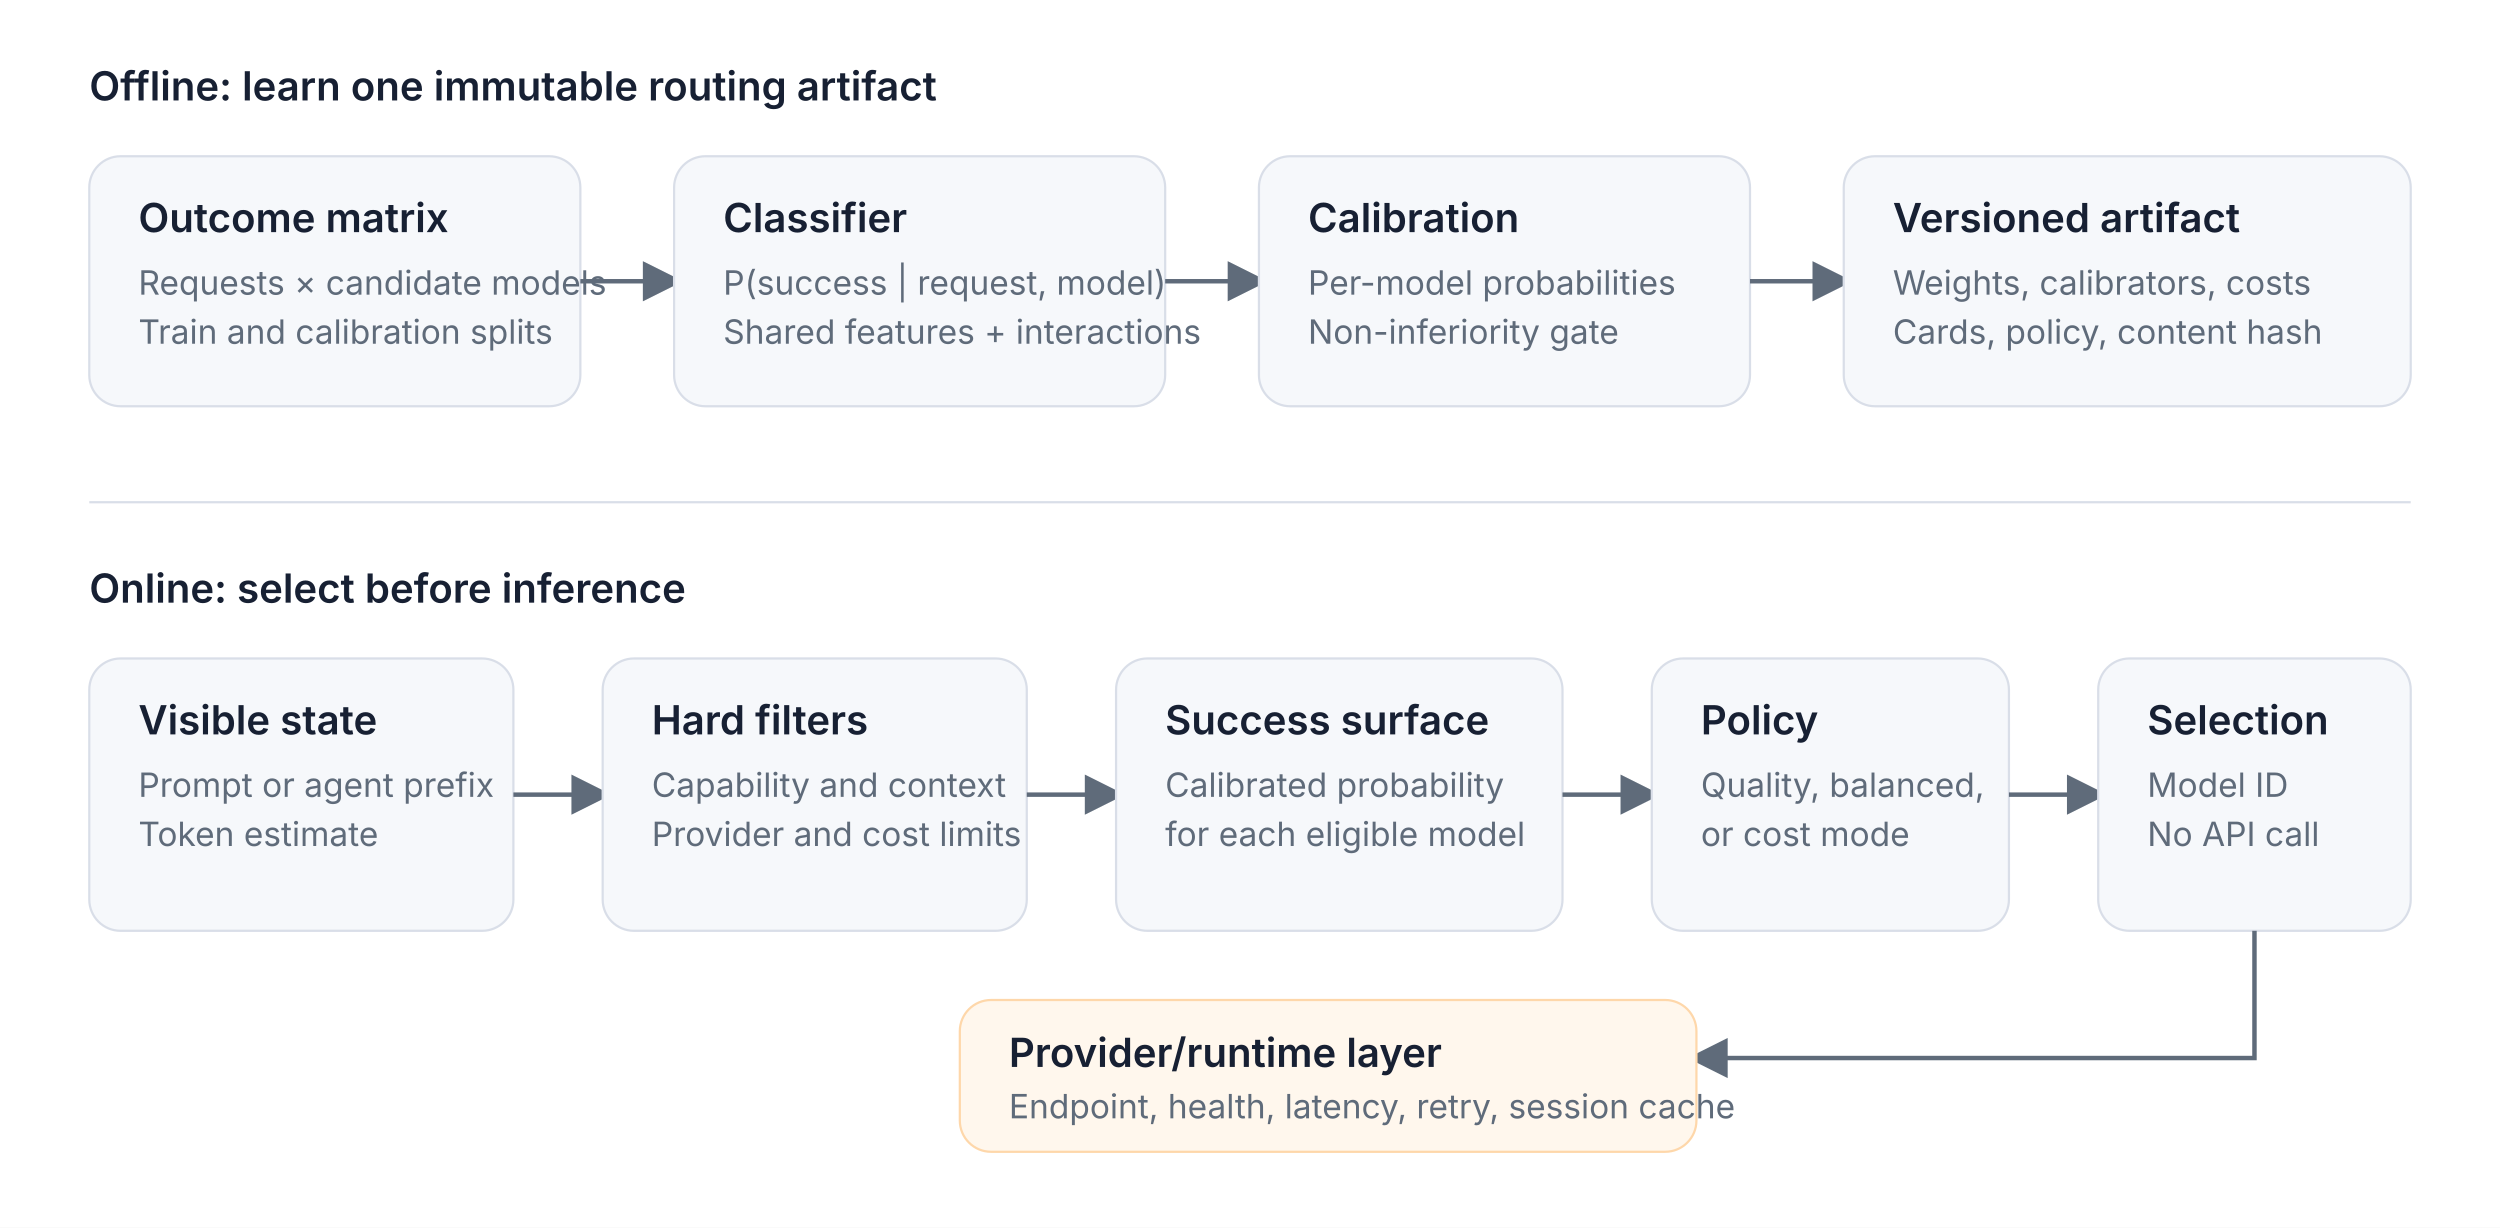
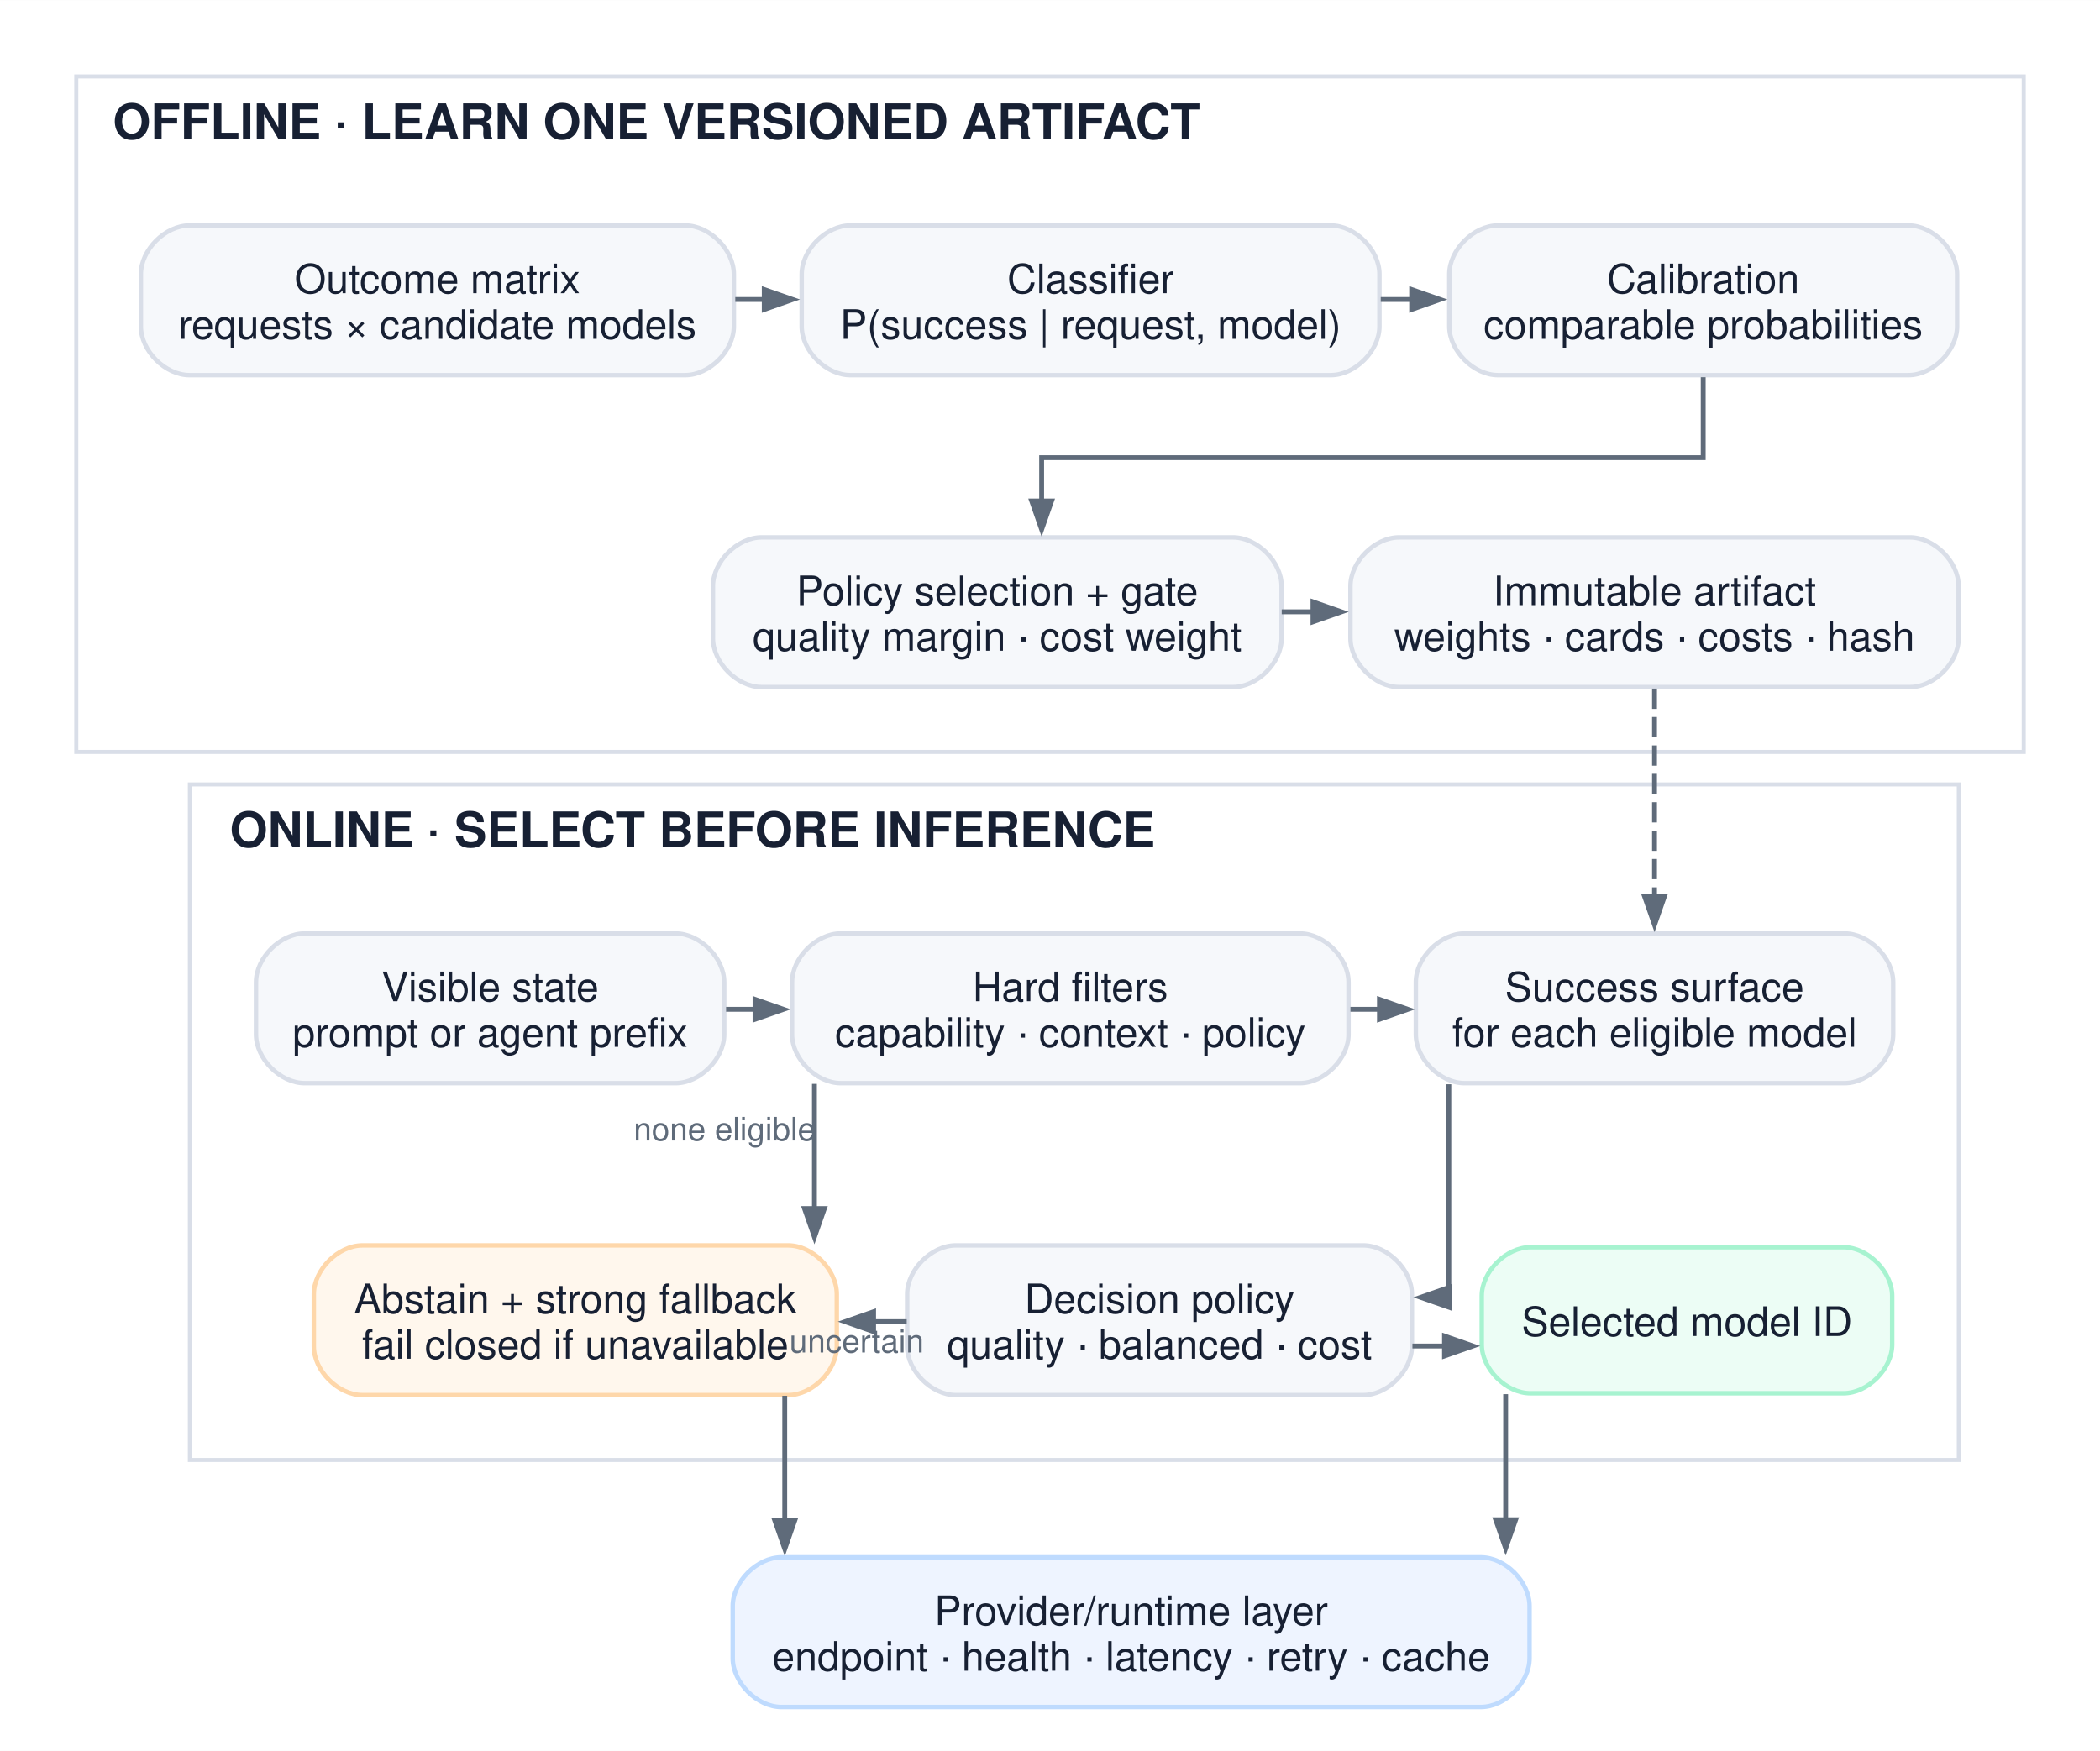
- <svg xmlns="http://www.w3.org/2000/svg" width="1120" height="550" viewBox="0 0 1120 550" role="img" aria-labelledby="title desc">
-   <rect width="1120" height="550" fill="#ffffff" />
-   <style>
-     text { font-family: Inter, ui-sans-serif, system-ui, -apple-system, BlinkMacSystemFont, "Segoe UI", sans-serif; fill: #172033; }
-     .label { font-size: 18px; font-weight: 600; }
-     .small { font-size: 15px; fill: #5f6b7a; }
-     .tick { font-size: 14px; fill: #5f6b7a; }
-     .number { font-size: 24px; font-weight: 700; }
-   </style>
-   <defs>
-     <marker id="arrow" markerWidth="9" markerHeight="9" refX="7" refY="4.5" orient="auto">
-       <path d="M0,0 L9,4.5 L0,9 z" fill="#5f6b7a" />
-     </marker>
-   </defs>
-   <text x="40" y="45" class="label">Offline: learn one immutable routing artifact</text>
-   <rect x="40" y="70" width="220" height="112" rx="14" fill="#f6f8fb" stroke="#d9dee8" />
-   <text x="62" y="104" class="label">Outcome matrix</text>
-   <text x="62" y="132" class="small">Requests × candidate models</text>
-   <text x="62" y="154" class="small">Train and calibration splits</text>
-   <path d="M 260 126 H 302" stroke="#5f6b7a" stroke-width="2" marker-end="url(#arrow)" fill="none" />
-   <rect x="302" y="70" width="220" height="112" rx="14" fill="#f6f8fb" stroke="#d9dee8" />
-   <text x="324" y="104" class="label">Classifier</text>
-   <text x="324" y="132" class="small">P(success | request, model)</text>
-   <text x="324" y="154" class="small">Shared features + interactions</text>
-   <path d="M 522 126 H 564" stroke="#5f6b7a" stroke-width="2" marker-end="url(#arrow)" fill="none" />
-   <rect x="564" y="70" width="220" height="112" rx="14" fill="#f6f8fb" stroke="#d9dee8" />
-   <text x="586" y="104" class="label">Calibration</text>
-   <text x="586" y="132" class="small">Per-model probabilities</text>
-   <text x="586" y="154" class="small">Non-inferiority gate</text>
-   <path d="M 784 126 H 826" stroke="#5f6b7a" stroke-width="2" marker-end="url(#arrow)" fill="none" />
-   <rect x="826" y="70" width="254" height="112" rx="14" fill="#f6f8fb" stroke="#d9dee8" />
-   <text x="848" y="104" class="label">Versioned artifact</text>
-   <text x="848" y="132" class="small">Weights, calibrators, costs</text>
-   <text x="848" y="154" class="small">Cards, policy, content hash</text>
-   <line x1="40" y1="225" x2="1080" y2="225" stroke="#d9dee8" />
-   <text x="40" y="270" class="label">Online: select before inference</text>
-   <rect x="40" y="295" width="190" height="122" rx="14" fill="#f6f8fb" stroke="#d9dee8" />
-   <text x="62" y="329" class="label">Visible state</text>
-   <text x="62" y="357" class="small">Prompt or agent prefix</text>
-   <text x="62" y="379" class="small">Token estimate</text>
-   <path d="M 230 356 H 270" stroke="#5f6b7a" stroke-width="2" marker-end="url(#arrow)" fill="none" />
-   <rect x="270" y="295" width="190" height="122" rx="14" fill="#f6f8fb" stroke="#d9dee8" />
-   <text x="292" y="329" class="label">Hard filters</text>
-   <text x="292" y="357" class="small">Capability and context</text>
-   <text x="292" y="379" class="small">Provider and cost limits</text>
-   <path d="M 460 356 H 500" stroke="#5f6b7a" stroke-width="2" marker-end="url(#arrow)" fill="none" />
-   <rect x="500" y="295" width="200" height="122" rx="14" fill="#f6f8fb" stroke="#d9dee8" />
-   <text x="522" y="329" class="label">Success surface</text>
-   <text x="522" y="357" class="small">Calibrated probability</text>
-   <text x="522" y="379" class="small">for each eligible model</text>
-   <path d="M 700 356 H 740" stroke="#5f6b7a" stroke-width="2" marker-end="url(#arrow)" fill="none" />
-   <rect x="740" y="295" width="160" height="122" rx="14" fill="#f6f8fb" stroke="#d9dee8" />
-   <text x="762" y="329" class="label">Policy</text>
-   <text x="762" y="357" class="small">Quality, balanced,</text>
-   <text x="762" y="379" class="small">or cost mode</text>
-   <path d="M 900 356 H 940" stroke="#5f6b7a" stroke-width="2" marker-end="url(#arrow)" fill="none" />
-   <rect x="940" y="295" width="140" height="122" rx="14" fill="#f6f8fb" stroke="#d9dee8" />
-   <text x="962" y="329" class="label">Selection</text>
-   <text x="962" y="357" class="small">Model ID</text>
-   <text x="962" y="379" class="small">No API call</text>
-   <path d="M1010 417 V474 H760" stroke="#5f6b7a" stroke-width="2" marker-end="url(#arrow)" fill="none" />
-   <rect x="430" y="448" width="330" height="68" rx="14" fill="#fff7ed" stroke="#fed7aa" />
-   <text x="452" y="478" class="label">Provider/runtime layer</text>
-   <text x="452" y="501" class="small">Endpoint, health, latency, retry, session cache</text>
+ <svg xmlns="http://www.w3.org/2000/svg" width="518pt" height="432pt" viewBox="0.00 0.00 517.60 431.60">
+   <g id="graph0" class="graph" transform="scale(1 1) rotate(0) translate(10.8 420.8)">
+     <polygon fill="white" stroke="none" points="-10.8,10.8 -10.8,-420.8 506.8,-420.8 506.8,10.8 -10.8,10.8" />
+     <g id="clust1" class="cluster">
+       <polygon fill="white" stroke="#d9dee8" points="8,-235.45 8,-402 488,-402 488,-235.45 8,-235.45" />
+       <text text-anchor="middle" x="151" y="-386.6" font-family="Helvetica,sans-Serif" font-weight="bold" font-size="12.00" fill="#172033">OFFLINE · LEARN ONE VERSIONED ARTIFACT</text>
+     </g>
+     <g id="clust4" class="cluster">
+       <polygon fill="white" stroke="#d9dee8" points="36,-60.9 36,-227.45 472,-227.45 472,-60.9 36,-60.9" />
+       <text text-anchor="middle" x="159.88" y="-212.05" font-family="Helvetica,sans-Serif" font-weight="bold" font-size="12.00" fill="#172033">ONLINE · SELECT BEFORE INFERENCE</text>
+     </g>
+     <g id="node1" class="node">
+       <path fill="#f6f8fb" stroke="#d9dee8" stroke-width="1.1" d="M158.08,-365.25C158.08,-365.25 35.92,-365.25 35.92,-365.25 29.92,-365.25 23.92,-359.25 23.92,-353.25 23.92,-353.25 23.92,-340.35 23.92,-340.35 23.92,-334.35 29.92,-328.35 35.92,-328.35 35.92,-328.35 158.08,-328.35 158.08,-328.35 164.08,-328.35 170.08,-334.35 170.08,-340.35 170.08,-340.35 170.08,-353.25 170.08,-353.25 170.08,-359.25 164.08,-365.25 158.08,-365.25" />
+       <text text-anchor="middle" x="97" y="-348.55" font-family="Helvetica,sans-Serif" font-size="10.00" fill="#172033">Outcome matrix</text>
+       <text text-anchor="middle" x="97" y="-337.3" font-family="Helvetica,sans-Serif" font-size="10.00" fill="#172033">requests × candidate models</text>
+     </g>
+     <g id="node2" class="node">
+       <path fill="#f6f8fb" stroke="#d9dee8" stroke-width="1.1" d="M317.2,-365.25C317.2,-365.25 198.8,-365.25 198.8,-365.25 192.8,-365.25 186.8,-359.25 186.8,-353.25 186.8,-353.25 186.8,-340.35 186.8,-340.35 186.8,-334.35 192.8,-328.35 198.8,-328.35 198.8,-328.35 317.2,-328.35 317.2,-328.35 323.2,-328.35 329.2,-334.35 329.2,-340.35 329.2,-340.35 329.2,-353.25 329.2,-353.25 329.2,-359.25 323.2,-365.25 317.2,-365.25" />
+       <text text-anchor="middle" x="258" y="-348.55" font-family="Helvetica,sans-Serif" font-size="10.00" fill="#172033">Classifier</text>
+       <text text-anchor="middle" x="258" y="-337.3" font-family="Helvetica,sans-Serif" font-size="10.00" fill="#172033">P(success | request, model)</text>
+     </g>
+     <g id="edge1" class="edge">
+       <path fill="none" stroke="#5f6b7a" stroke-width="1.2" d="M170.43,-347C170.43,-347 177.57,-347 177.57,-347" />
+       <polygon fill="#5f6b7a" stroke="#5f6b7a" stroke-width="1.2" points="177.57,-349.45 184.57,-347 177.57,-344.55 177.57,-349.45" />
+     </g>
+     <g id="node3" class="node">
+       <path fill="#f6f8fb" stroke="#d9dee8" stroke-width="1.1" d="M459.58,-365.25C459.58,-365.25 358.42,-365.25 358.42,-365.25 352.42,-365.25 346.42,-359.25 346.42,-353.25 346.42,-353.25 346.42,-340.35 346.42,-340.35 346.42,-334.35 352.42,-328.35 358.42,-328.35 358.42,-328.35 459.58,-328.35 459.58,-328.35 465.58,-328.35 471.58,-334.35 471.58,-340.35 471.58,-340.35 471.58,-353.25 471.58,-353.25 471.58,-359.25 465.58,-365.25 459.58,-365.25" />
+       <text text-anchor="middle" x="409" y="-348.55" font-family="Helvetica,sans-Serif" font-size="10.00" fill="#172033">Calibration</text>
+       <text text-anchor="middle" x="409" y="-337.3" font-family="Helvetica,sans-Serif" font-size="10.00" fill="#172033">comparable probabilities</text>
+     </g>
+     <g id="edge2" class="edge">
+       <path fill="none" stroke="#5f6b7a" stroke-width="1.2" d="M329.52,-347C329.52,-347 337.14,-347 337.14,-347" />
+       <polygon fill="#5f6b7a" stroke="#5f6b7a" stroke-width="1.2" points="337.14,-349.45 344.14,-347 337.14,-344.55 337.14,-349.45" />
+     </g>
+     <g id="node4" class="node">
+       <path fill="#f6f8fb" stroke="#d9dee8" stroke-width="1.1" d="M293.08,-288.35C293.08,-288.35 176.92,-288.35 176.92,-288.35 170.92,-288.35 164.92,-282.35 164.92,-276.35 164.92,-276.35 164.92,-263.45 164.92,-263.45 164.92,-257.45 170.92,-251.45 176.92,-251.45 176.92,-251.45 293.08,-251.45 293.08,-251.45 299.08,-251.45 305.08,-257.45 305.08,-263.45 305.08,-263.45 305.08,-276.35 305.08,-276.35 305.08,-282.35 299.08,-288.35 293.08,-288.35" />
+       <text text-anchor="middle" x="235" y="-271.65" font-family="Helvetica,sans-Serif" font-size="10.00" fill="#172033">Policy selection + gate</text>
+       <text text-anchor="middle" x="235" y="-260.4" font-family="Helvetica,sans-Serif" font-size="10.00" fill="#172033">quality margin · cost weight</text>
+     </g>
+     <g id="edge3" class="edge">
+       <path fill="none" stroke="#5f6b7a" stroke-width="1.2" d="M409,-327.85C409,-318.01 409,-308 409,-308 409,-308 245.94,-308 245.94,-308 245.94,-308 245.94,-297.32 245.94,-297.32" />
+       <polygon fill="#5f6b7a" stroke="#5f6b7a" stroke-width="1.2" points="248.39,-297.32 245.94,-290.32 243.49,-297.32 248.39,-297.32" />
+     </g>
+     <g id="node5" class="node">
+       <path fill="#f6f8fb" stroke="#d9dee8" stroke-width="1.1" d="M459.95,-288.35C459.95,-288.35 334.05,-288.35 334.05,-288.35 328.05,-288.35 322.05,-282.35 322.05,-276.35 322.05,-276.35 322.05,-263.45 322.05,-263.45 322.05,-257.45 328.05,-251.45 334.05,-251.45 334.05,-251.45 459.95,-251.45 459.95,-251.45 465.95,-251.45 471.95,-257.45 471.95,-263.45 471.95,-263.45 471.95,-276.35 471.95,-276.35 471.95,-282.35 465.95,-288.35 459.95,-288.35" />
+       <text text-anchor="middle" x="397" y="-271.65" font-family="Helvetica,sans-Serif" font-size="10.00" fill="#172033">Immutable artifact</text>
+       <text text-anchor="middle" x="397" y="-260.4" font-family="Helvetica,sans-Serif" font-size="10.00" fill="#172033">weights · cards · costs · hash</text>
+     </g>
+     <g id="edge4" class="edge">
+       <path fill="none" stroke="#5f6b7a" stroke-width="1.2" d="M305.11,-270C305.11,-270 312.82,-270 312.82,-270" />
+       <polygon fill="#5f6b7a" stroke="#5f6b7a" stroke-width="1.2" points="312.82,-272.45 319.82,-270 312.82,-267.55 312.82,-272.45" />
+     </g>
+     <g id="node8" class="node">
+       <path fill="#f6f8fb" stroke="#d9dee8" stroke-width="1.1" d="M443.83,-190.7C443.83,-190.7 350.17,-190.7 350.17,-190.7 344.17,-190.7 338.17,-184.7 338.17,-178.7 338.17,-178.7 338.17,-165.8 338.17,-165.8 338.17,-159.8 344.17,-153.8 350.17,-153.8 350.17,-153.8 443.83,-153.8 443.83,-153.8 449.83,-153.8 455.83,-159.8 455.83,-165.8 455.83,-165.8 455.83,-178.7 455.83,-178.7 455.83,-184.7 449.83,-190.7 443.83,-190.7" />
+       <text text-anchor="middle" x="397" y="-174" font-family="Helvetica,sans-Serif" font-size="10.00" fill="#172033">Success surface</text>
+       <text text-anchor="middle" x="397" y="-162.75" font-family="Helvetica,sans-Serif" font-size="10.00" fill="#172033">for each eligible model</text>
+     </g>
+     <g id="edge11" class="edge">
+       <path fill="none" stroke="#5f6b7a" stroke-width="1.2" stroke-dasharray="5,2" d="M397,-251.07C397,-251.07 397,-199.84 397,-199.84" />
+       <polygon fill="#5f6b7a" stroke="#5f6b7a" stroke-width="1.2" points="399.45,-199.84 397,-192.84 394.55,-199.84 399.45,-199.84" />
+     </g>
+     <g id="node6" class="node">
+       <path fill="#f6f8fb" stroke="#d9dee8" stroke-width="1.1" d="M155.7,-190.7C155.7,-190.7 64.3,-190.7 64.3,-190.7 58.29,-190.7 52.3,-184.7 52.3,-178.7 52.3,-178.7 52.3,-165.8 52.3,-165.8 52.3,-159.8 58.3,-153.8 64.3,-153.8 64.3,-153.8 155.7,-153.8 155.7,-153.8 161.7,-153.8 167.7,-159.8 167.7,-165.8 167.7,-165.8 167.7,-178.7 167.7,-178.7 167.7,-184.7 161.7,-190.7 155.7,-190.7" />
+       <text text-anchor="middle" x="110" y="-174" font-family="Helvetica,sans-Serif" font-size="10.00" fill="#172033">Visible state</text>
+       <text text-anchor="middle" x="110" y="-162.75" font-family="Helvetica,sans-Serif" font-size="10.00" fill="#172033">prompt or agent prefix</text>
+     </g>
+     <g id="node7" class="node">
+       <path fill="#f6f8fb" stroke="#d9dee8" stroke-width="1.1" d="M309.58,-190.7C309.58,-190.7 196.42,-190.7 196.42,-190.7 190.42,-190.7 184.42,-184.7 184.42,-178.7 184.42,-178.7 184.42,-165.8 184.42,-165.8 184.42,-159.8 190.42,-153.8 196.42,-153.8 196.42,-153.8 309.58,-153.8 309.58,-153.8 315.58,-153.8 321.58,-159.8 321.58,-165.8 321.58,-165.8 321.58,-178.7 321.58,-178.7 321.58,-184.7 315.58,-190.7 309.58,-190.7" />
+       <text text-anchor="middle" x="253" y="-174" font-family="Helvetica,sans-Serif" font-size="10.00" fill="#172033">Hard filters</text>
+       <text text-anchor="middle" x="253" y="-162.75" font-family="Helvetica,sans-Serif" font-size="10.00" fill="#172033">capability · context · policy</text>
+     </g>
+     <g id="edge5" class="edge">
+       <path fill="none" stroke="#5f6b7a" stroke-width="1.2" d="M168.16,-172C168.16,-172 175.3,-172 175.3,-172" />
+       <polygon fill="#5f6b7a" stroke="#5f6b7a" stroke-width="1.2" points="175.3,-174.45 182.3,-172 175.3,-169.55 175.3,-174.45" />
+     </g>
+     <g id="edge6" class="edge">
+       <path fill="none" stroke="#5f6b7a" stroke-width="1.2" d="M322.05,-172C322.05,-172 329.2,-172 329.2,-172" />
+       <polygon fill="#5f6b7a" stroke="#5f6b7a" stroke-width="1.2" points="329.2,-174.45 336.2,-172 329.2,-169.55 329.2,-174.45" />
+     </g>
+     <g id="node11" class="node">
+       <path fill="#fff7ed" stroke="#fed7aa" stroke-width="1.1" d="M183.45,-113.8C183.45,-113.8 78.55,-113.8 78.55,-113.8 72.55,-113.8 66.55,-107.8 66.55,-101.8 66.55,-101.8 66.55,-88.9 66.55,-88.9 66.55,-82.9 72.55,-76.9 78.55,-76.9 78.55,-76.9 183.45,-76.9 183.45,-76.9 189.45,-76.9 195.45,-82.9 195.45,-88.9 195.45,-88.9 195.45,-101.8 195.45,-101.8 195.45,-107.8 189.45,-113.8 183.45,-113.8" />
+       <text text-anchor="middle" x="131" y="-97.1" font-family="Helvetica,sans-Serif" font-size="10.00" fill="#172033">Abstain + strong fallback</text>
+       <text text-anchor="middle" x="131" y="-85.85" font-family="Helvetica,sans-Serif" font-size="10.00" fill="#172033">fail closed if unavailable</text>
+     </g>
+     <g id="edge9" class="edge">
+       <path fill="none" stroke="#5f6b7a" stroke-width="1.2" d="M189.94,-153.63C189.94,-153.63 189.94,-122.88 189.94,-122.88" />
+       <polygon fill="#5f6b7a" stroke="#5f6b7a" stroke-width="1.2" points="192.39,-122.88 189.94,-115.88 187.49,-122.88 192.39,-122.88" />
+       <text text-anchor="middle" x="167.81" y="-139.66" font-family="Helvetica,sans-Serif" font-size="8.00" fill="#5f6b7a">none eligible</text>
+     </g>
+     <g id="node9" class="node">
+       <path fill="#f6f8fb" stroke="#d9dee8" stroke-width="1.1" d="M325.2,-113.8C325.2,-113.8 224.79,-113.8 224.79,-113.8 218.79,-113.8 212.79,-107.8 212.79,-101.8 212.79,-101.8 212.79,-88.9 212.79,-88.9 212.79,-82.9 218.79,-76.9 224.79,-76.9 224.79,-76.9 325.2,-76.9 325.2,-76.9 331.2,-76.9 337.2,-82.9 337.2,-88.9 337.2,-88.9 337.2,-101.8 337.2,-101.8 337.2,-107.8 331.2,-113.8 325.2,-113.8" />
+       <text text-anchor="middle" x="275" y="-97.1" font-family="Helvetica,sans-Serif" font-size="10.00" fill="#172033">Decision policy</text>
+       <text text-anchor="middle" x="275" y="-85.85" font-family="Helvetica,sans-Serif" font-size="10.00" fill="#172033">quality · balanced · cost</text>
+     </g>
+     <g id="edge7" class="edge">
+       <path fill="none" stroke="#5f6b7a" stroke-width="1.2" d="M346.3,-153.53C346.3,-132.42 346.3,-101 346.3,-101 346.3,-101 345.42,-101 345.42,-101" />
+       <polygon fill="#5f6b7a" stroke="#5f6b7a" stroke-width="1.2" points="346.37,-98.55 339.37,-101 346.37,-103.45 346.37,-98.55" />
+     </g>
+     <g id="node10" class="node">
+       <path fill="#ecfdf5" stroke="#a7f3d0" stroke-width="1.1" d="M443.58,-113.35C443.58,-113.35 366.42,-113.35 366.42,-113.35 360.42,-113.35 354.42,-107.35 354.42,-101.35 354.42,-101.35 354.42,-89.35 354.42,-89.35 354.42,-83.35 360.42,-77.35 366.42,-77.35 366.42,-77.35 443.58,-77.35 443.58,-77.35 449.58,-77.35 455.58,-83.35 455.58,-89.35 455.58,-89.35 455.58,-101.35 455.58,-101.35 455.58,-107.35 449.58,-113.35 443.58,-113.35" />
+       <text text-anchor="middle" x="405" y="-91.48" font-family="Helvetica,sans-Serif" font-size="10.00" fill="#172033">Selected model ID</text>
+     </g>
+     <g id="edge8" class="edge">
+       <path fill="none" stroke="#5f6b7a" stroke-width="1.2" d="M337.33,-89C337.33,-89 345.24,-89 345.24,-89" />
+       <polygon fill="#5f6b7a" stroke="#5f6b7a" stroke-width="1.2" points="345.24,-91.45 352.24,-89 345.24,-86.55 345.24,-91.45" />
+     </g>
+     <g id="edge10" class="edge">
+       <path fill="none" stroke="#5f6b7a" stroke-width="1.2" d="M212.68,-95C212.68,-95 204.52,-95 204.52,-95" />
+       <polygon fill="#5f6b7a" stroke="#5f6b7a" stroke-width="1.2" points="204.52,-92.55 197.52,-95 204.52,-97.45 204.52,-92.55" />
+       <text text-anchor="middle" x="200.35" y="-87.4" font-family="Helvetica,sans-Serif" font-size="8.00" fill="#5f6b7a">uncertain</text>
+     </g>
+     <g id="node12" class="node">
+       <path fill="#eef4ff" stroke="#bfdbfe" stroke-width="1.1" d="M354.2,-36.9C354.2,-36.9 181.8,-36.9 181.8,-36.9 175.8,-36.9 169.8,-30.9 169.8,-24.9 169.8,-24.9 169.8,-12 169.8,-12 169.8,-6 175.8,0 181.8,0 181.8,0 354.2,0 354.2,0 360.2,0 366.2,-6 366.2,-12 366.2,-12 366.2,-24.9 366.2,-24.9 366.2,-30.9 360.2,-36.9 354.2,-36.9" />
+       <text text-anchor="middle" x="268" y="-20.2" font-family="Helvetica,sans-Serif" font-size="10.00" fill="#172033">Provider/runtime layer</text>
+       <text text-anchor="middle" x="268" y="-8.95" font-family="Helvetica,sans-Serif" font-size="10.00" fill="#172033">endpoint · health · latency · retry · cache</text>
+     </g>
+     <g id="edge12" class="edge">
+       <path fill="none" stroke="#5f6b7a" stroke-width="1.2" d="M360.31,-77.13C360.31,-77.13 360.31,-46.16 360.31,-46.16" />
+       <polygon fill="#5f6b7a" stroke="#5f6b7a" stroke-width="1.2" points="362.76,-46.16 360.31,-39.16 357.86,-46.16 362.76,-46.16" />
+     </g>
+     <g id="edge13" class="edge">
+       <path fill="none" stroke="#5f6b7a" stroke-width="1.2" d="M182.62,-76.73C182.62,-76.73 182.62,-45.98 182.62,-45.98" />
+       <polygon fill="#5f6b7a" stroke="#5f6b7a" stroke-width="1.2" points="185.08,-45.98 182.63,-38.98 180.18,-45.98 185.08,-45.98" />
+     </g>
+   </g>
</svg>
